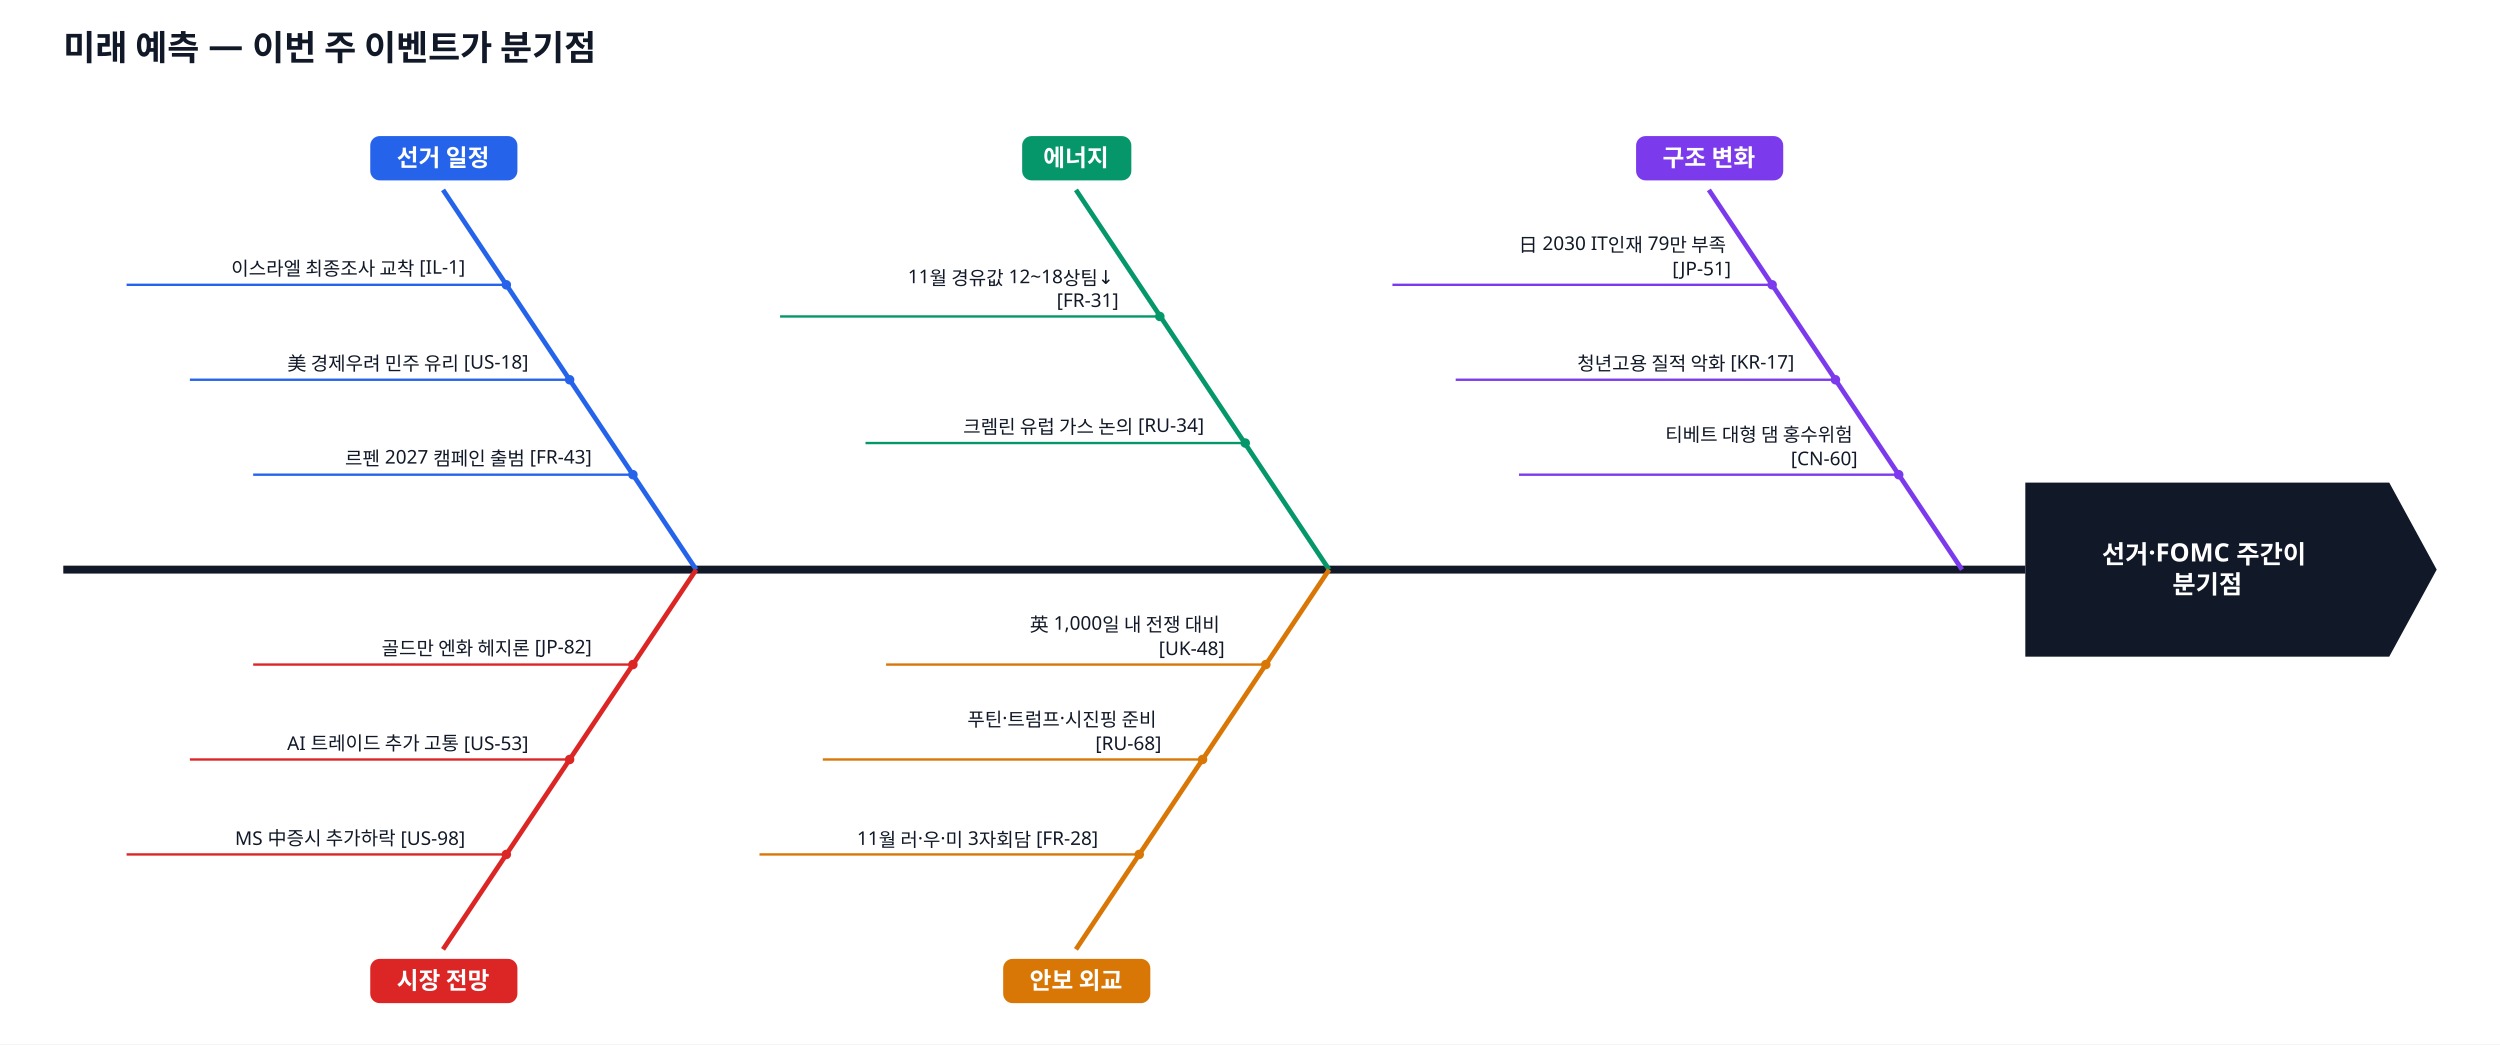
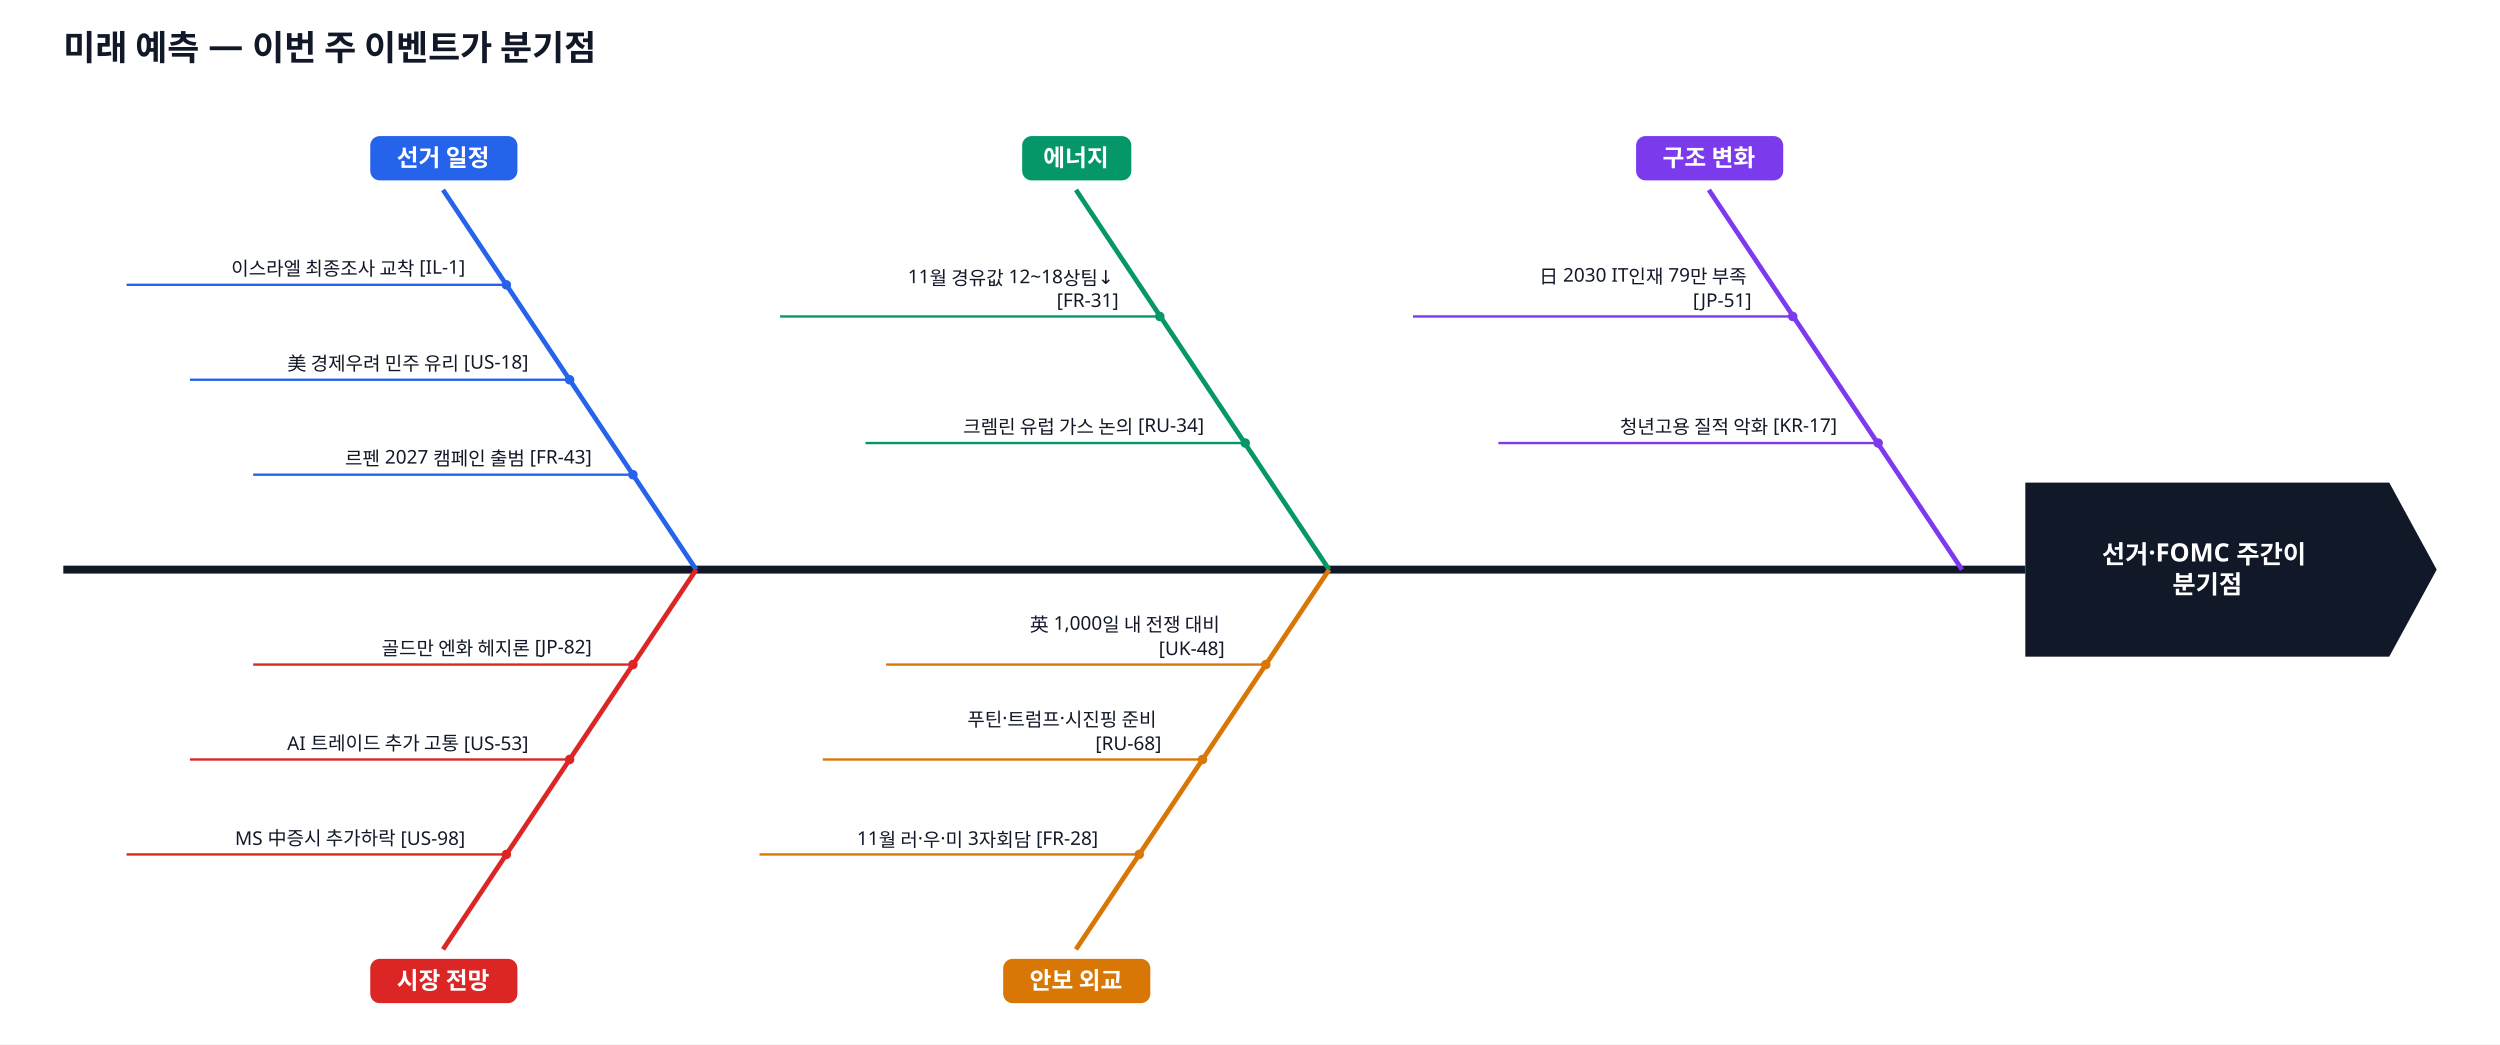
<svg xmlns="http://www.w3.org/2000/svg" width="1580" height="660" viewBox="0 0 1580 660">
  <rect width="100%" height="100%" fill="#ffffff" />
  <text x="40" y="38" font-size="22" font-weight="700" font-family="'Noto Sans KR','Apple SD Gothic Neo','Malgun Gothic',sans-serif" fill="#111827">미래 예측 — 이번 주 이벤트가 분기점</text>
  <line x1="40" y1="360" x2="1280" y2="360" stroke="#111827" stroke-width="5" />
  <path d="M1280,305 L1510,305 L1540,360 L1510,415 L1280,415 Z" fill="#111827" />
  <text x="1395" y="356" font-size="16" text-anchor="middle" font-family="'Noto Sans KR','Apple SD Gothic Neo','Malgun Gothic',sans-serif" fill="#ffffff" font-weight="700">
    <tspan x="1395" dy="0">선거·FOMC 주간이</tspan>
    <tspan x="1395" dy="19">분기점</tspan>
  </text>
  <line x1="440" y1="360" x2="280" y2="120" stroke="#2563eb" stroke-width="3" />
  <rect x="234" y="86" width="93" height="28" rx="6" fill="#2563eb" />
  <text x="280" y="105" font-size="15" font-weight="700" text-anchor="middle" font-family="'Noto Sans KR','Apple SD Gothic Neo','Malgun Gothic',sans-serif" fill="#ffffff">선거 일정</text>
  <line x1="80" y1="180" x2="320" y2="180" stroke="#2563eb" stroke-width="1.5" />
  <circle cx="320" cy="180" r="3" fill="#2563eb" />
  <text x="294" y="174" font-size="12" text-anchor="end" font-family="'Noto Sans KR','Apple SD Gothic Neo','Malgun Gothic',sans-serif" fill="#111827">
    <tspan x="294" dy="0">이스라엘 최종조사 교착 [IL-1]</tspan>
  </text>
  <line x1="120" y1="240" x2="360" y2="240" stroke="#2563eb" stroke-width="1.5" />
  <circle cx="360" cy="240" r="3" fill="#2563eb" />
  <text x="334" y="234" font-size="12" text-anchor="end" font-family="'Noto Sans KR','Apple SD Gothic Neo','Malgun Gothic',sans-serif" fill="#111827">
    <tspan x="334" dy="0">美 경제우려 민주 유리 [US-18]</tspan>
  </text>
  <line x1="160" y1="300" x2="400" y2="300" stroke="#2563eb" stroke-width="1.5" />
  <circle cx="400" cy="300" r="3" fill="#2563eb" />
  <text x="374" y="294" font-size="12" text-anchor="end" font-family="'Noto Sans KR','Apple SD Gothic Neo','Malgun Gothic',sans-serif" fill="#111827">
    <tspan x="374" dy="0">르펜 2027 캠페인 출범 [FR-43]</tspan>
  </text>
  <line x1="440" y1="360" x2="280" y2="600" stroke="#dc2626" stroke-width="3" />
  <rect x="234" y="606" width="93" height="28" rx="6" fill="#dc2626" />
  <text x="280" y="625" font-size="15" font-weight="700" text-anchor="middle" font-family="'Noto Sans KR','Apple SD Gothic Neo','Malgun Gothic',sans-serif" fill="#ffffff">시장 전망</text>
  <line x1="80" y1="540" x2="320" y2="540" stroke="#dc2626" stroke-width="1.5" />
  <circle cx="320" cy="540" r="3" fill="#dc2626" />
  <text x="294" y="534" font-size="12" text-anchor="end" font-family="'Noto Sans KR','Apple SD Gothic Neo','Malgun Gothic',sans-serif" fill="#111827">
    <tspan x="294" dy="0">MS 中증시 추가하락 [US-98]</tspan>
  </text>
  <line x1="120" y1="480" x2="360" y2="480" stroke="#dc2626" stroke-width="1.5" />
  <circle cx="360" cy="480" r="3" fill="#dc2626" />
  <text x="334" y="474" font-size="12" text-anchor="end" font-family="'Noto Sans KR','Apple SD Gothic Neo','Malgun Gothic',sans-serif" fill="#111827">
    <tspan x="334" dy="0">AI 트레이드 추가 고통 [US-53]</tspan>
  </text>
  <line x1="160" y1="420" x2="400" y2="420" stroke="#dc2626" stroke-width="1.5" />
  <circle cx="400" cy="420" r="3" fill="#dc2626" />
  <text x="374" y="414" font-size="12" text-anchor="end" font-family="'Noto Sans KR','Apple SD Gothic Neo','Malgun Gothic',sans-serif" fill="#111827">
    <tspan x="374" dy="0">골드만 엔화 헤지론 [JP-82]</tspan>
  </text>
  <line x1="840" y1="360" x2="680" y2="120" stroke="#059669" stroke-width="3" />
  <rect x="646" y="86" width="69" height="28" rx="6" fill="#059669" />
  <text x="680" y="105" font-size="15" font-weight="700" text-anchor="middle" font-family="'Noto Sans KR','Apple SD Gothic Neo','Malgun Gothic',sans-serif" fill="#ffffff">에너지</text>
  <line x1="493" y1="200" x2="733" y2="200" stroke="#059669" stroke-width="1.5" />
  <circle cx="733" cy="200" r="3" fill="#059669" />
  <text x="707" y="179" font-size="12" text-anchor="end" font-family="'Noto Sans KR','Apple SD Gothic Neo','Malgun Gothic',sans-serif" fill="#111827">
    <tspan x="707" dy="0">11월 경유값 12~18상팀↓</tspan>
    <tspan x="707" dy="15">[FR-31]</tspan>
  </text>
  <line x1="547" y1="280" x2="787" y2="280" stroke="#059669" stroke-width="1.5" />
  <circle cx="787" cy="280" r="3" fill="#059669" />
  <text x="761" y="274" font-size="12" text-anchor="end" font-family="'Noto Sans KR','Apple SD Gothic Neo','Malgun Gothic',sans-serif" fill="#111827">
    <tspan x="761" dy="0">크렘린 유럽 가스 논의 [RU-34]</tspan>
  </text>
  <line x1="840" y1="360" x2="680" y2="600" stroke="#d97706" stroke-width="3" />
  <rect x="634" y="606" width="93" height="28" rx="6" fill="#d97706" />
  <text x="680" y="625" font-size="15" font-weight="700" text-anchor="middle" font-family="'Noto Sans KR','Apple SD Gothic Neo','Malgun Gothic',sans-serif" fill="#ffffff">안보 외교</text>
  <line x1="480" y1="540" x2="720" y2="540" stroke="#d97706" stroke-width="1.5" />
  <circle cx="720" cy="540" r="3" fill="#d97706" />
  <text x="694" y="534" font-size="12" text-anchor="end" font-family="'Noto Sans KR','Apple SD Gothic Neo','Malgun Gothic',sans-serif" fill="#111827">
    <tspan x="694" dy="0">11월 러·우·미 3자회담 [FR-28]</tspan>
  </text>
  <line x1="520" y1="480" x2="760" y2="480" stroke="#d97706" stroke-width="1.5" />
  <circle cx="760" cy="480" r="3" fill="#d97706" />
  <text x="734" y="459" font-size="12" text-anchor="end" font-family="'Noto Sans KR','Apple SD Gothic Neo','Malgun Gothic',sans-serif" fill="#111827">
    <tspan x="734" dy="0">푸틴·트럼프·시진핑 준비</tspan>
    <tspan x="734" dy="15">[RU-68]</tspan>
  </text>
  <line x1="560" y1="420" x2="800" y2="420" stroke="#d97706" stroke-width="1.5" />
  <circle cx="800" cy="420" r="3" fill="#d97706" />
  <text x="774" y="399" font-size="12" text-anchor="end" font-family="'Noto Sans KR','Apple SD Gothic Neo','Malgun Gothic',sans-serif" fill="#111827">
    <tspan x="774" dy="0">英 1,000일 내 전쟁 대비</tspan>
    <tspan x="774" dy="15">[UK-48]</tspan>
  </text>
  <line x1="1240" y1="360" x2="1080" y2="120" stroke="#7c3aed" stroke-width="3" />
  <rect x="1034" y="86" width="93" height="28" rx="6" fill="#7c3aed" />
  <text x="1080" y="105" font-size="15" font-weight="700" text-anchor="middle" font-family="'Noto Sans KR','Apple SD Gothic Neo','Malgun Gothic',sans-serif" fill="#ffffff">구조 변화</text>
-   <line x1="880" y1="180" x2="1120" y2="180" stroke="#7c3aed" stroke-width="1.5" />
-   <circle cx="1120" cy="180" r="3" fill="#7c3aed" />
-   <text x="1094" y="159" font-size="12" text-anchor="end" font-family="'Noto Sans KR','Apple SD Gothic Neo','Malgun Gothic',sans-serif" fill="#111827">
-     <tspan x="1094" dy="0">日 2030 IT인재 79만 부족</tspan>
-     <tspan x="1094" dy="15">[JP-51]</tspan>
+   <line x1="893" y1="200" x2="1133" y2="200" stroke="#7c3aed" stroke-width="1.5" />
+   <circle cx="1133" cy="200" r="3" fill="#7c3aed" />
+   <text x="1107" y="179" font-size="12" text-anchor="end" font-family="'Noto Sans KR','Apple SD Gothic Neo','Malgun Gothic',sans-serif" fill="#111827">
+     <tspan x="1107" dy="0">日 2030 IT인재 79만 부족</tspan>
+     <tspan x="1107" dy="15">[JP-51]</tspan>
  </text>
-   <line x1="920" y1="240" x2="1160" y2="240" stroke="#7c3aed" stroke-width="1.5" />
-   <circle cx="1160" cy="240" r="3" fill="#7c3aed" />
-   <text x="1134" y="234" font-size="12" text-anchor="end" font-family="'Noto Sans KR','Apple SD Gothic Neo','Malgun Gothic',sans-serif" fill="#111827">
-     <tspan x="1134" dy="0">청년고용 질적 악화 [KR-17]</tspan>
-   </text>
-   <line x1="960" y1="300" x2="1200" y2="300" stroke="#7c3aed" stroke-width="1.5" />
-   <circle cx="1200" cy="300" r="3" fill="#7c3aed" />
-   <text x="1174" y="279" font-size="12" text-anchor="end" font-family="'Noto Sans KR','Apple SD Gothic Neo','Malgun Gothic',sans-serif" fill="#111827">
-     <tspan x="1174" dy="0">티베트 대형 댐 홍수위험</tspan>
-     <tspan x="1174" dy="15">[CN-60]</tspan>
+   <line x1="947" y1="280" x2="1187" y2="280" stroke="#7c3aed" stroke-width="1.5" />
+   <circle cx="1187" cy="280" r="3" fill="#7c3aed" />
+   <text x="1161" y="274" font-size="12" text-anchor="end" font-family="'Noto Sans KR','Apple SD Gothic Neo','Malgun Gothic',sans-serif" fill="#111827">
+     <tspan x="1161" dy="0">청년고용 질적 악화 [KR-17]</tspan>
  </text>
</svg>
